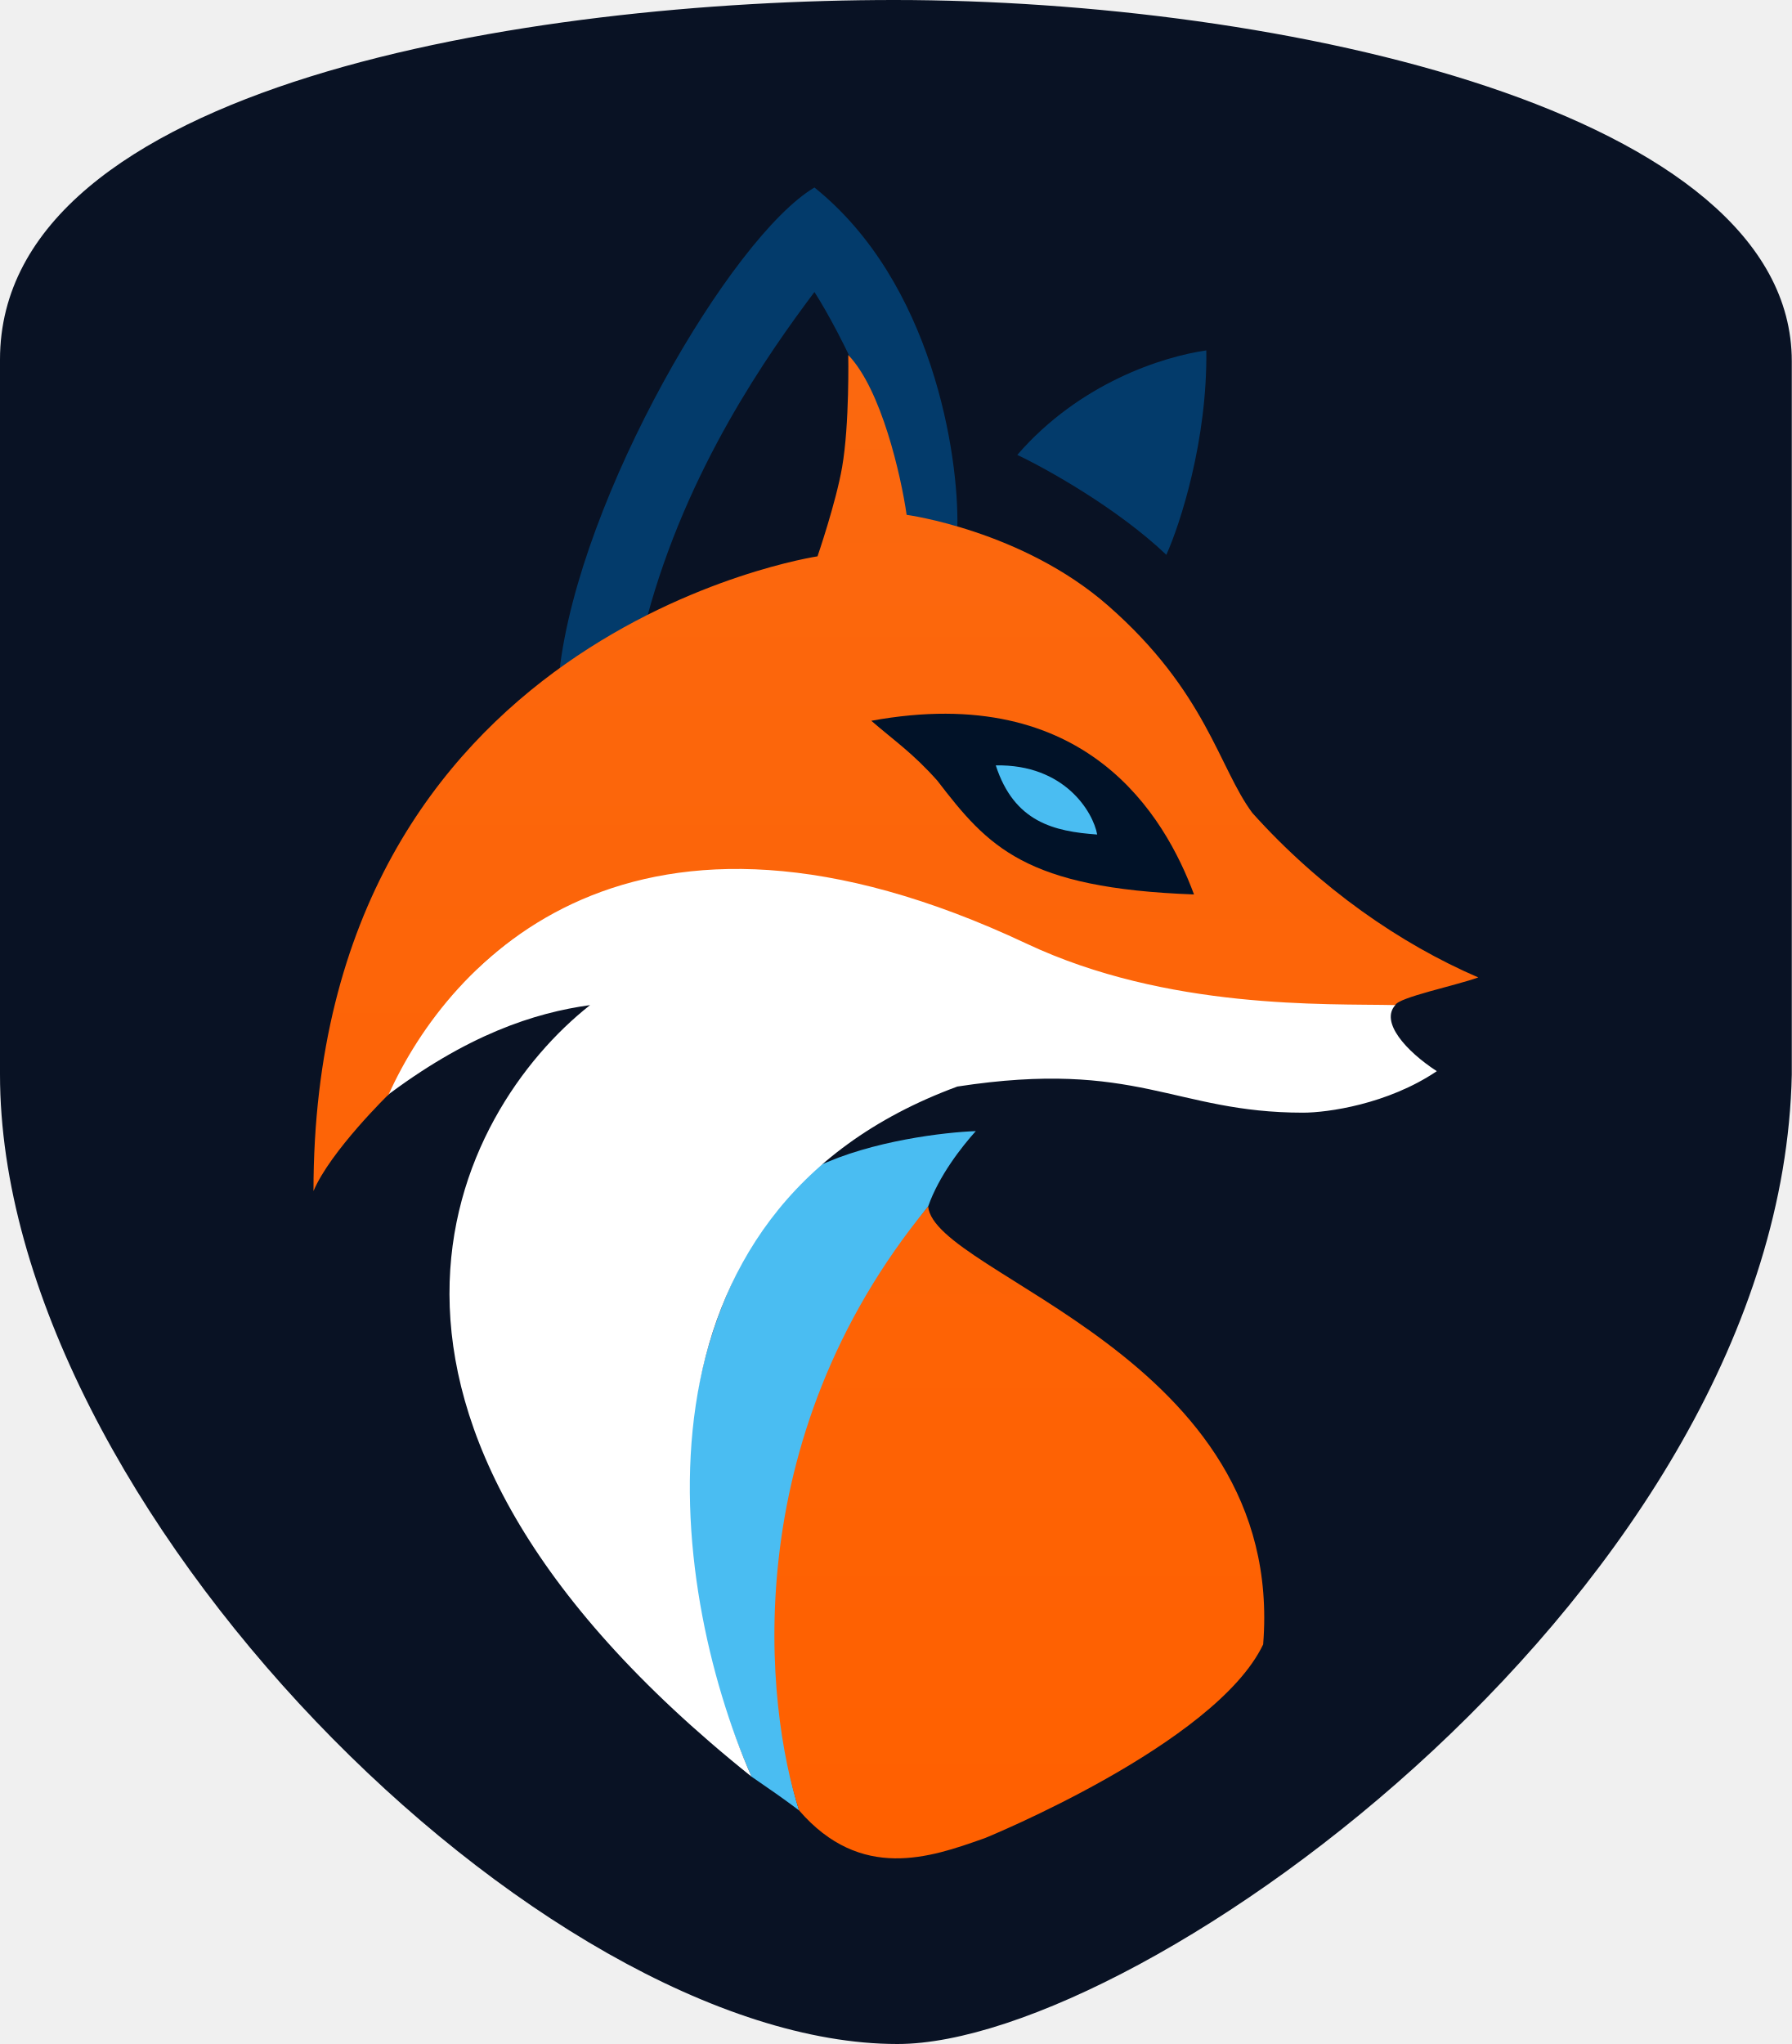
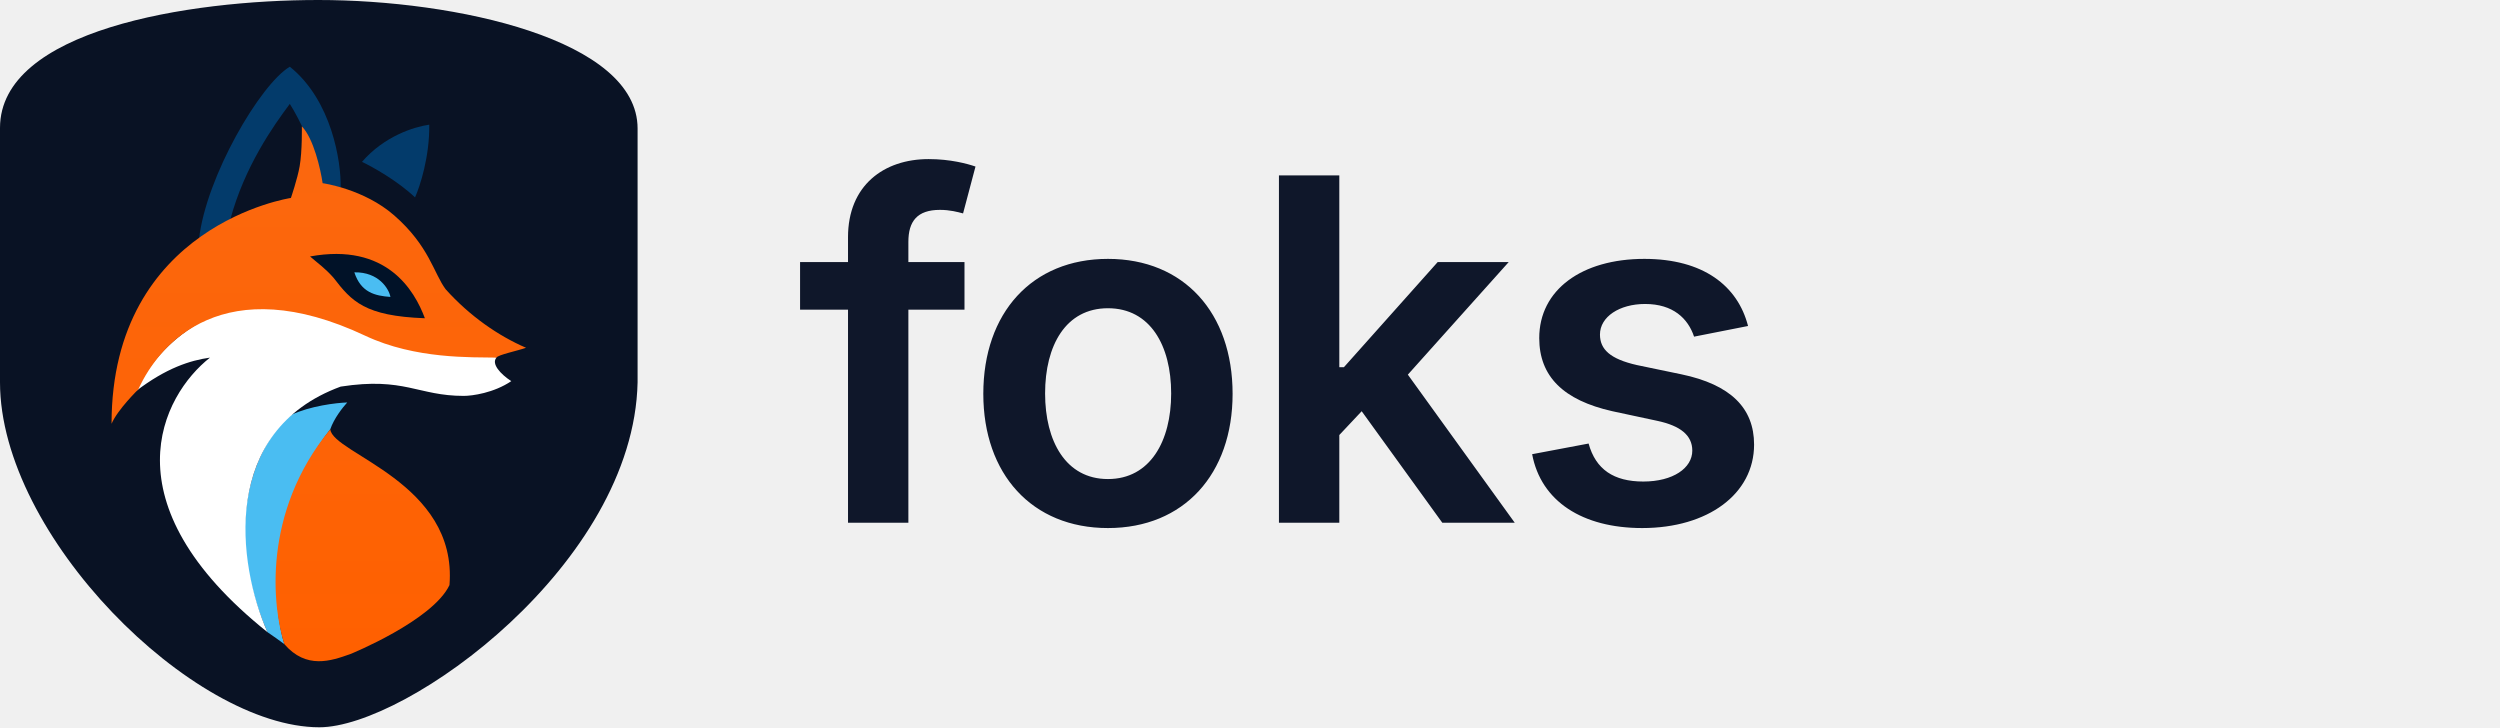
- <svg xmlns="http://www.w3.org/2000/svg" width="583" height="665" viewBox="0 0 583 665" fill="none">
-   <path d="M0 349.5V117C9.81225e-05 27.5 172 -7.62939e-06 291 -7.62939e-06C416.5 -7.62939e-06 583 36 583 117.5V349.634C579.5 515.634 372 665 292 665C176.5 665 0 490 0 349.5Z" fill="#091224" />
-   <path d="M302 392.5C242.8 469.7 249.667 556.167 260 589C254 584.5 251 582.5 244.5 578C197.5 470 242 397.5 266 379.5C283.6 371.1 307.667 368.333 317.5 368C313 373 305.5 382.5 302 392.5Z" fill="#4ABDF2" />
-   <path d="M392.5 114C392.9 143.2 384 170.5 379.5 180.5C363.5 165.3 340.5 152.5 331 148C351.333 124.5 378.5 116 392.5 114Z" fill="#033B6B" />
-   <path d="M265 61C303.4 91.8 312 148 311.5 171.5C308.5 170.5 300 168.5 294 168.5C290.4 141.7 273.333 108 265 95C250 115 223.5 152.5 210.5 201C202.698 204.511 188.873 213.855 182.473 218.18L182 218.5C188.5 161.5 238 77 265 61Z" fill="#033B6B" />
-   <path d="M311.5 353.5C201.5 394 216.833 514.667 244.5 578C96.5 459.6 148 361.667 192 327C174 329.5 152 336.5 124.5 357.5C152.1 297.9 214.667 276.167 240.5 277C313.833 284.833 421.5 311.5 454 327C449 332.5 457.5 342 467.5 348.5C451.5 359.3 431.833 362 424 362C382 362 370 344.5 311.5 353.5Z" fill="white" />
-   <path d="M295 167.5C295 167.5 332.578 172.569 360.5 197C392.5 225 396.596 249.891 407.5 264.5C429.5 289 455.699 307.108 481 318C473.646 320.663 455 324.5 454 327C431.5 326.5 379.905 328.613 334 307C205.5 246.5 146 312.833 126.5 356C126.5 356 107.5 374.5 102 387.5C102 205.5 266 181 266 181C266 181 271.985 163.574 274 152C276.449 137.936 276 115.5 276 115.5C286.8 126.7 293.167 154.833 295 167.5Z" fill="url(#paint0_linear_8_38)" />
-   <path d="M302 392.5C239.2 468.9 249.167 555.5 260 589C280.114 612.269 302.852 604.235 319.781 598.254L320.5 598C320.5 598 395.5 567.5 411 535C418.5 441 304 415 302 392.5Z" fill="url(#paint1_linear_8_38)" />
-   <path d="M283.5 234.5C353.5 221.7 379 265.5 388.5 291C333.5 289 321.5 275.5 305 254C297 245 291 241 283.5 234.5Z" fill="#011228" />
-   <path d="M357 271.508C355.667 264.174 346.4 248.608 324 249.008C330 267.508 343 270.508 357 271.508Z" fill="#4ABDF2" />
-   <defs>
-     <linearGradient id="paint0_linear_8_38" x1="291.5" y1="115.5" x2="291.5" y2="604.6" gradientUnits="userSpaceOnUse">
-       <stop stop-color="#FB680F" />
-       <stop offset="1" stop-color="#FF6000" />
-     </linearGradient>
-     <linearGradient id="paint1_linear_8_38" x1="291.5" y1="115.5" x2="291.5" y2="604.6" gradientUnits="userSpaceOnUse">
-       <stop stop-color="#FB680F" />
-       <stop offset="1" stop-color="#FF6000" />
-     </linearGradient>
-   </defs>
+ <svg xmlns="http://www.w3.org/2000/svg" width="110" height="32" viewBox="0 0 110 32" fill="none">
+   <g transform="scale(0.04812)">
+     <path d="M0 349.5V117C9.81225e-05 27.5 172 -7.62939e-06 291 -7.62939e-06C416.5 -7.62939e-06 583 36 583 117.5V349.634C579.5 515.634 372 665 292 665C176.5 665 0 490 0 349.5Z" fill="#091224" />
+     <path d="M302 392.5C242.8 469.7 249.667 556.167 260 589C254 584.5 251 582.5 244.5 578C197.5 470 242 397.5 266 379.5C283.6 371.1 307.667 368.333 317.5 368C313 373 305.5 382.5 302 392.5Z" fill="#4ABDF2" />
+     <path d="M392.5 114C392.9 143.2 384 170.5 379.5 180.5C363.5 165.3 340.5 152.5 331 148C351.333 124.5 378.5 116 392.5 114Z" fill="#033B6B" />
+     <path d="M265 61C303.4 91.8 312 148 311.5 171.5C308.5 170.5 300 168.5 294 168.5C290.4 141.7 273.333 108 265 95C250 115 223.5 152.5 210.5 201C202.698 204.511 188.873 213.855 182.473 218.18L182 218.5C188.5 161.5 238 77 265 61Z" fill="#033B6B" />
+     <path d="M311.5 353.5C201.5 394 216.833 514.667 244.5 578C96.5 459.6 148 361.667 192 327C174 329.5 152 336.5 124.5 357.5C152.1 297.9 214.667 276.167 240.5 277C313.833 284.833 421.5 311.5 454 327C449 332.5 457.5 342 467.5 348.5C451.5 359.3 431.833 362 424 362C382 362 370 344.5 311.5 353.5Z" fill="white" />
+     <path d="M295 167.5C295 167.5 332.578 172.569 360.5 197C392.5 225 396.596 249.891 407.5 264.5C429.5 289 455.699 307.108 481 318C473.646 320.663 455 324.5 454 327C431.5 326.5 379.905 328.613 334 307C205.5 246.5 146 312.833 126.5 356C126.5 356 107.5 374.5 102 387.5C102 205.5 266 181 266 181C266 181 271.985 163.574 274 152C276.449 137.936 276 115.5 276 115.5C286.8 126.7 293.167 154.833 295 167.5Z" fill="url(#lg_light_0)" />
+     <path d="M302 392.5C239.2 468.9 249.167 555.5 260 589C280.114 612.269 302.852 604.235 319.781 598.254L320.5 598C320.5 598 395.5 567.5 411 535C418.5 441 304 415 302 392.5Z" fill="url(#lg_light_1)" />
+     <path d="M283.5 234.5C353.5 221.7 379 265.5 388.5 291C333.5 289 321.5 275.5 305 254C297 245 291 241 283.5 234.5Z" fill="#011228" />
+     <path d="M357 271.508C355.667 264.174 346.4 248.608 324 249.008C330 267.508 343 270.508 357 271.508Z" fill="#4ABDF2" />
+     <defs>
+       <linearGradient id="lg_light_0" x1="291.5" y1="115.5" x2="291.5" y2="604.6" gradientUnits="userSpaceOnUse">
+         <stop stop-color="#FB680F" />
+         <stop offset="1" stop-color="#FF6000" />
+       </linearGradient>
+       <linearGradient id="lg_light_1" x1="291.5" y1="115.5" x2="291.5" y2="604.6" gradientUnits="userSpaceOnUse">
+         <stop stop-color="#FB680F" />
+         <stop offset="1" stop-color="#FF6000" />
+       </linearGradient>
+     </defs>
+   </g>
+   <text x="35" y="23" font-family="system-ui,-apple-system,BlinkMacSystemFont,'Segoe UI',sans-serif" font-weight="600" font-size="21" letter-spacing="-0.3" fill="#0f172a">foks</text>
</svg>
